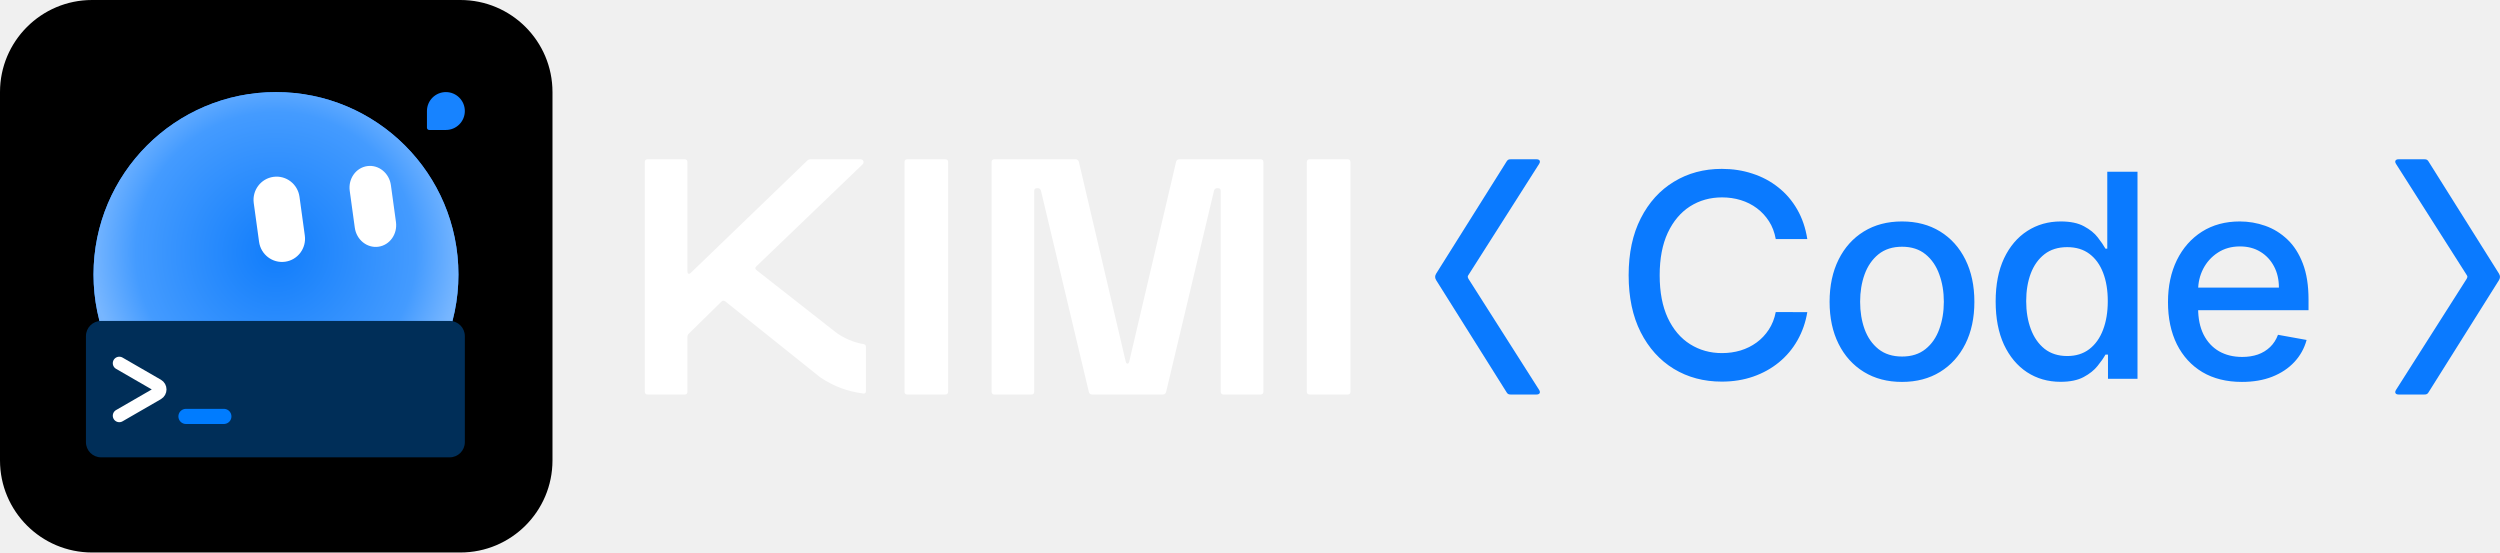
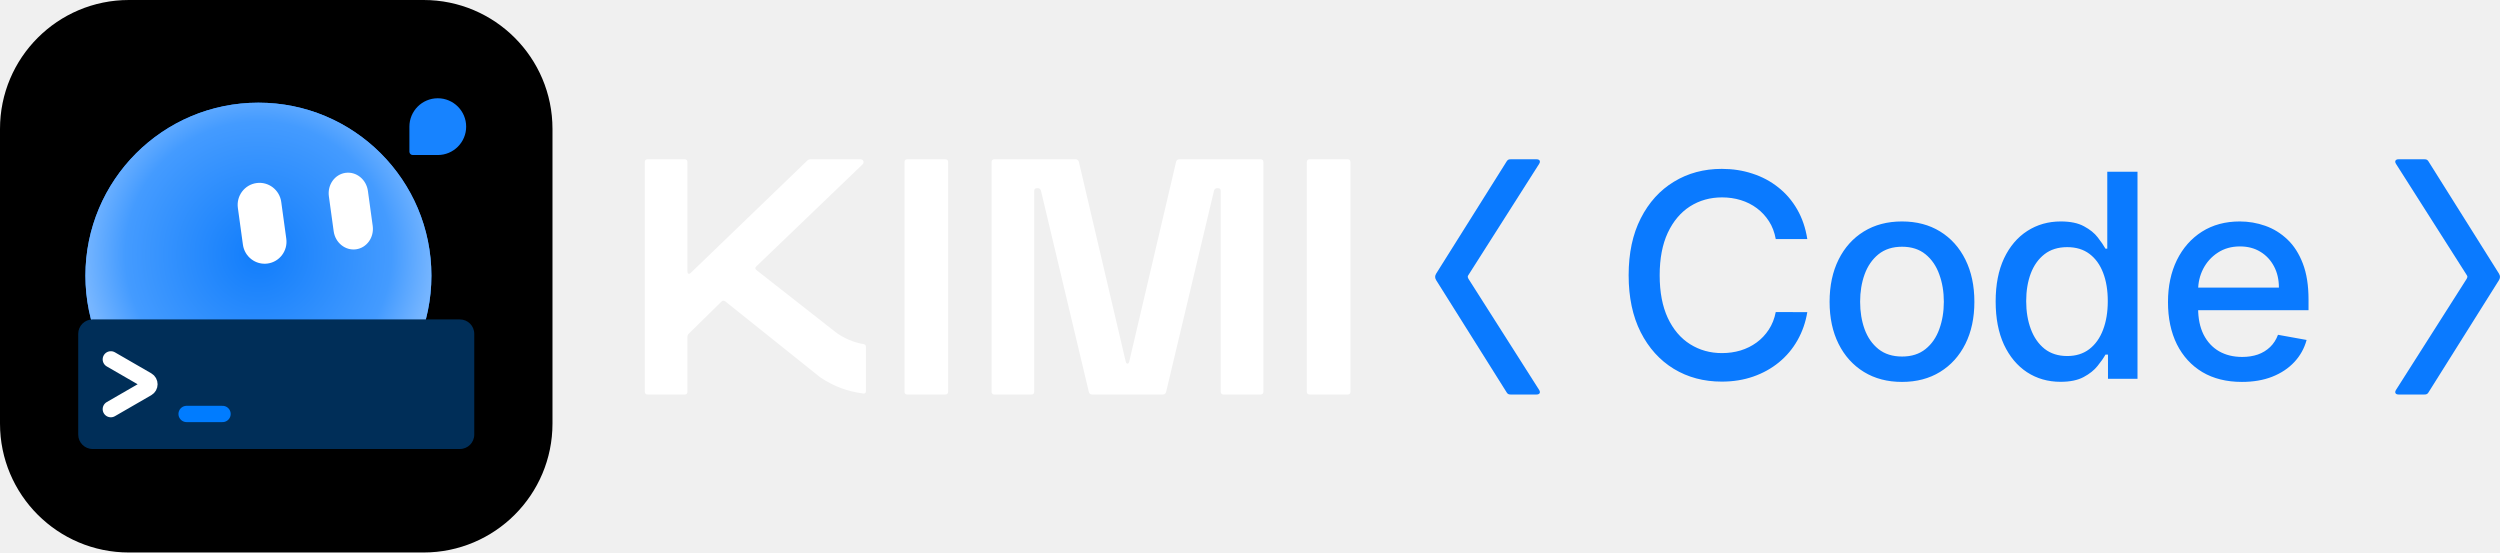
<svg xmlns="http://www.w3.org/2000/svg" width="543" height="120" viewBox="0 0 543 120" fill="none">
-   <g clip-path="url(#clip0_48_63302)">
+   <g clip-path="url(#clip0_1_224)">
    <path d="M164.325 58.682L181.449 72.109C183.124 73.424 185.605 74.443 187.569 74.738C187.859 74.811 188.081 74.956 188.081 75.323V84.956C188.081 85.318 187.864 85.541 187.497 85.468C184.142 85.028 181.227 84.008 178.167 81.964L157.544 65.468C157.254 65.25 156.96 65.25 156.743 65.468L149.599 72.476C149.382 72.694 149.31 72.916 149.31 73.206V85.101C149.31 85.463 149.093 85.686 148.726 85.686H140.637C140.275 85.686 140.053 85.468 140.053 85.101V35.182C140.053 34.82 140.27 34.597 140.637 34.597H148.726C149.088 34.597 149.31 34.815 149.31 35.182V58.972C149.31 59.484 149.672 59.629 150.039 59.262L175.329 34.888C175.546 34.67 175.768 34.597 176.058 34.597H186.918C187.502 34.597 187.791 35.255 187.357 35.69L164.253 57.875C163.963 58.165 163.963 58.387 164.325 58.677V58.682Z" fill="white" />
    <path d="M197.044 34.597H205.35C205.712 34.597 205.934 34.815 205.934 35.182V85.101C205.934 85.463 205.717 85.686 205.35 85.686H197.044C196.682 85.686 196.46 85.468 196.46 85.101V35.182C196.46 34.82 196.677 34.597 197.044 34.597Z" fill="white" />
-     <path d="M274.405 35.182V85.101C274.405 85.463 274.188 85.686 273.821 85.686H265.732C265.37 85.686 265.148 85.468 265.148 85.101V41.456C265.148 41.093 264.931 40.871 264.564 40.871H264.347C264.057 40.871 263.763 41.089 263.69 41.383L253.27 85.173C253.197 85.463 252.908 85.686 252.613 85.686H237.164C236.874 85.686 236.58 85.468 236.508 85.173L226.087 41.383C226.015 41.093 225.725 40.871 225.431 40.871H225.214C224.852 40.871 224.63 41.089 224.63 41.456V85.101C224.63 85.463 224.413 85.686 224.046 85.686H215.957C215.595 85.686 215.373 85.468 215.373 85.101V35.182C215.373 34.82 215.59 34.597 215.957 34.597H233.665C233.954 34.597 234.249 34.815 234.321 35.11L244.524 78.605C244.669 79.117 245.108 79.117 245.253 78.605L255.456 35.11C255.529 34.82 255.818 34.597 256.113 34.597H273.821C274.183 34.597 274.405 34.815 274.405 35.182Z" fill="white" />
+     <path d="M274.405 35.182V85.101C274.405 85.463 274.188 85.686 273.821 85.686H265.732C265.37 85.686 265.148 85.468 265.148 85.101V41.456C265.148 41.093 264.93 40.871 264.564 40.871H264.346C264.057 40.871 263.762 41.089 263.69 41.383L253.27 85.173C253.197 85.463 252.908 85.686 252.613 85.686H237.164C236.874 85.686 236.58 85.468 236.507 85.173L226.087 41.383C226.015 41.093 225.725 40.871 225.431 40.871H225.214C224.852 40.871 224.63 41.089 224.63 41.456V85.101C224.63 85.463 224.412 85.686 224.046 85.686H215.956C215.594 85.686 215.372 85.468 215.372 85.101V35.182C215.372 34.82 215.59 34.597 215.956 34.597H233.665C233.954 34.597 234.249 34.815 234.321 35.11L244.524 78.605C244.669 79.117 245.108 79.117 245.253 78.605L255.456 35.11C255.529 34.82 255.818 34.597 256.113 34.597H273.821C274.183 34.597 274.405 34.815 274.405 35.182Z" fill="white" />
    <path d="M284.427 34.597H292.733C293.095 34.597 293.317 34.815 293.317 35.182V85.101C293.317 85.463 293.1 85.686 292.733 85.686H284.427C284.065 85.686 283.843 85.468 283.843 85.101V35.182C283.843 34.82 284.06 34.597 284.427 34.597Z" fill="white" />
-     <path d="M318.946 59.728L334.28 35.625C334.692 35.011 334.386 34.597 333.761 34.597H328.1C327.687 34.597 327.486 34.703 327.274 35.011L311.941 59.421C311.634 59.94 311.634 60.353 311.941 60.862L327.274 85.272C327.475 85.579 327.687 85.686 328.1 85.686H333.761C334.375 85.686 334.692 85.272 334.28 84.658L318.946 60.555C318.745 60.141 318.745 60.035 318.946 59.728Z" fill="#0A7AFF" />
+     <path d="M318.946 59.728L334.28 35.625C334.692 35.011 334.385 34.597 333.761 34.597H328.1C327.687 34.597 327.486 34.703 327.274 35.011L311.941 59.421C311.634 59.94 311.634 60.353 311.941 60.862L327.274 85.272C327.475 85.579 327.687 85.686 328.1 85.686H333.761C334.375 85.686 334.692 85.272 334.28 84.658L318.946 60.555C318.745 60.141 318.745 60.035 318.946 59.728Z" fill="#0A7AFF" />
    <path d="M392.545 51.921H385.693C385.43 50.456 384.939 49.168 384.222 48.055C383.504 46.943 382.626 45.998 381.587 45.222C380.547 44.447 379.383 43.861 378.095 43.465C376.821 43.07 375.467 42.873 374.032 42.873C371.441 42.873 369.12 43.524 367.07 44.827C365.035 46.13 363.425 48.041 362.239 50.559C361.068 53.077 360.482 56.152 360.482 59.783C360.482 63.443 361.068 66.532 362.239 69.05C363.425 71.568 365.043 73.472 367.092 74.76C369.142 76.049 371.448 76.693 374.01 76.693C375.43 76.693 376.777 76.502 378.051 76.122C379.339 75.726 380.503 75.148 381.543 74.387C382.582 73.626 383.461 72.696 384.178 71.598C384.91 70.485 385.415 69.211 385.693 67.776L392.545 67.799C392.179 70.009 391.469 72.044 390.415 73.904C389.375 75.748 388.036 77.344 386.396 78.691C384.771 80.023 382.912 81.056 380.818 81.788C378.724 82.52 376.44 82.886 373.966 82.886C370.072 82.886 366.602 81.963 363.556 80.119C360.511 78.259 358.11 75.602 356.353 72.147C354.611 68.692 353.74 64.57 353.74 59.783C353.74 54.98 354.618 50.859 356.375 47.419C358.132 43.963 360.533 41.313 363.578 39.469C366.624 37.609 370.086 36.68 373.966 36.68C376.352 36.68 378.578 37.024 380.642 37.712C382.721 38.385 384.588 39.381 386.242 40.698C387.897 42.002 389.266 43.597 390.349 45.486C391.432 47.36 392.164 49.505 392.545 51.921ZM413.11 82.952C409.948 82.952 407.188 82.227 404.831 80.778C402.474 79.328 400.644 77.3 399.341 74.694C398.038 72.088 397.386 69.043 397.386 65.558C397.386 62.059 398.038 58.999 399.341 56.379C400.644 53.758 402.474 51.723 404.831 50.273C407.188 48.824 409.948 48.099 413.11 48.099C416.273 48.099 419.032 48.824 421.39 50.273C423.747 51.723 425.577 53.758 426.88 56.379C428.183 58.999 428.834 62.059 428.834 65.558C428.834 69.043 428.183 72.088 426.88 74.694C425.577 77.3 423.747 79.328 421.39 80.778C419.032 82.227 416.273 82.952 413.11 82.952ZM413.132 77.439C415.182 77.439 416.88 76.898 418.227 75.814C419.574 74.731 420.57 73.289 421.214 71.488C421.873 69.687 422.202 67.703 422.202 65.537C422.202 63.384 421.873 61.408 421.214 59.607C420.57 57.791 419.574 56.335 418.227 55.237C416.88 54.139 415.182 53.59 413.132 53.59C411.068 53.59 409.355 54.139 407.993 55.237C406.646 56.335 405.643 57.791 404.985 59.607C404.34 61.408 404.018 63.384 404.018 65.537C404.018 67.703 404.34 69.687 404.985 71.488C405.643 73.289 406.646 74.731 407.993 75.814C409.355 76.898 411.068 77.439 413.132 77.439ZM447.555 82.93C444.831 82.93 442.401 82.234 440.264 80.843C438.141 79.438 436.472 77.439 435.256 74.848C434.056 72.242 433.456 69.116 433.456 65.471C433.456 61.825 434.063 58.707 435.278 56.115C436.508 53.524 438.192 51.54 440.329 50.164C442.467 48.788 444.89 48.099 447.599 48.099C449.692 48.099 451.376 48.451 452.65 49.154C453.938 49.842 454.934 50.647 455.636 51.569C456.354 52.492 456.91 53.304 457.305 54.007H457.701V37.294H464.267V82.271H457.854V77.022H457.305C456.91 77.74 456.339 78.559 455.592 79.482C454.86 80.404 453.85 81.209 452.562 81.897C451.273 82.586 449.604 82.93 447.555 82.93ZM449.004 77.33C450.893 77.33 452.489 76.832 453.792 75.836C455.109 74.826 456.105 73.428 456.778 71.642C457.466 69.856 457.81 67.776 457.81 65.405C457.81 63.062 457.474 61.013 456.8 59.256C456.127 57.499 455.139 56.13 453.836 55.149C452.533 54.168 450.922 53.678 449.004 53.678C447.028 53.678 445.381 54.19 444.063 55.215C442.745 56.24 441.75 57.638 441.076 59.409C440.417 61.181 440.088 63.179 440.088 65.405C440.088 67.659 440.425 69.687 441.098 71.488C441.772 73.289 442.767 74.716 444.085 75.77C445.417 76.81 447.057 77.33 449.004 77.33ZM486.94 82.952C483.617 82.952 480.755 82.242 478.354 80.821C475.967 79.387 474.122 77.374 472.819 74.782C471.531 72.176 470.887 69.123 470.887 65.624C470.887 62.169 471.531 59.124 472.819 56.489C474.122 53.853 475.938 51.796 478.266 50.317C480.608 48.839 483.346 48.099 486.479 48.099C488.382 48.099 490.227 48.414 492.013 49.044C493.8 49.673 495.403 50.661 496.823 52.008C498.243 53.355 499.363 55.105 500.183 57.257C501.003 59.395 501.413 61.993 501.413 65.053V67.381H474.598V62.462H494.978C494.978 60.734 494.627 59.204 493.924 57.872C493.221 56.525 492.233 55.464 490.959 54.688C489.7 53.912 488.221 53.524 486.523 53.524C484.678 53.524 483.068 53.978 481.692 54.885C480.33 55.778 479.276 56.95 478.529 58.399C477.797 59.834 477.431 61.393 477.431 63.077V66.92C477.431 69.175 477.827 71.093 478.617 72.674C479.422 74.255 480.542 75.463 481.977 76.297C483.412 77.117 485.088 77.527 487.006 77.527C488.251 77.527 489.385 77.352 490.41 77C491.435 76.634 492.321 76.092 493.068 75.375C493.814 74.658 494.385 73.772 494.78 72.718L500.995 73.838C500.498 75.668 499.605 77.271 498.316 78.647C497.042 80.009 495.439 81.07 493.507 81.832C491.589 82.578 489.4 82.952 486.94 82.952Z" fill="#0A7AFF" />
-     <path d="M535.765 59.728L520.432 35.625C520.019 35.011 520.326 34.597 520.95 34.597H526.612C527.024 34.597 527.226 34.703 527.437 35.011L542.771 59.421C543.078 59.94 543.078 60.353 542.771 60.862L527.437 85.272C527.236 85.579 527.024 85.686 526.612 85.686H520.95C520.337 85.686 520.019 85.272 520.432 84.658L535.765 60.555C535.966 60.141 535.966 60.035 535.765 59.728Z" fill="#0A7AFF" />
+     <path d="M535.765 59.728L520.432 35.625C520.019 35.011 520.326 34.597 520.95 34.597H526.612C527.024 34.597 527.225 34.703 527.437 35.011L542.77 59.421C543.077 59.94 543.077 60.353 542.77 60.862L527.437 85.272C527.236 85.579 527.024 85.686 526.612 85.686H520.95C520.336 85.686 520.019 85.272 520.432 84.658L535.765 60.555C535.966 60.141 535.966 60.035 535.765 59.728Z" fill="#0A7AFF" />
  </g>
-   <rect width="120" height="120" rx="20" fill="black" />
-   <path d="M59.942 20C81.829 20 99.572 37.743 99.572 59.63C99.572 81.517 81.829 99.26 59.942 99.26C38.055 99.26 20.312 81.517 20.312 59.63C20.312 37.743 38.055 20 59.942 20Z" fill="#2389FF" />
-   <path d="M59.942 20C81.829 20 99.572 37.743 99.572 59.63C99.572 81.517 81.829 99.26 59.942 99.26C38.055 99.26 20.312 81.517 20.312 59.63C20.312 37.743 38.055 20 59.942 20Z" fill="url(#paint0_radial_48_63302)" />
-   <path d="M55.114 44.102C54.734 41.337 56.65 38.789 59.394 38.412C62.137 38.036 64.669 39.972 65.049 42.738L66.206 51.159C66.586 53.925 64.669 56.472 61.926 56.849C59.182 57.226 56.65 55.29 56.27 52.524L55.114 44.102Z" fill="white" />
-   <path d="M75.962 41.446C75.601 38.819 77.31 36.414 79.78 36.075C82.249 35.736 84.543 37.591 84.904 40.218L86.003 48.219C86.364 50.846 84.654 53.251 82.185 53.59C79.716 53.929 77.422 52.074 77.061 49.447L75.962 41.446Z" fill="white" />
-   <rect x="18.667" y="69.707" width="82.296" height="29.627" rx="3.292" fill="#002E58" />
-   <path d="M25.909 78.887L34.241 83.697C34.927 84.093 34.927 85.083 34.241 85.479L25.909 90.29" stroke="white" stroke-width="2.822" stroke-linecap="round" />
-   <path d="M40.392 90.445H48.621" stroke="#007CFF" stroke-width="3.292" stroke-linecap="round" />
-   <path d="M96.847 20C99.12 20 100.962 21.842 100.962 24.115C100.962 26.387 99.12 28.23 96.847 28.23L93.217 28.23C92.949 28.23 92.733 28.013 92.733 27.745V24.115C92.733 21.842 94.575 20 96.847 20Z" fill="#1783FF" />
+   <rect width="120" height="120" rx="28" fill="black" />
+   <path d="M56.127 22.301C76.88 22.301 93.703 39.124 93.703 59.877C93.703 80.629 76.88 97.452 56.127 97.452C35.375 97.452 18.552 80.629 18.552 59.877C18.552 39.124 35.375 22.301 56.127 22.301Z" fill="#2389FF" />
+   <path d="M56.127 22.301C76.88 22.301 93.703 39.124 93.703 59.877C93.703 80.629 76.88 97.452 56.127 97.452C35.375 97.452 18.552 80.629 18.552 59.877C18.552 39.124 35.375 22.301 56.127 22.301Z" fill="url(#paint0_radial_1_224)" />
+   <path d="M51.664 45.154C51.304 42.532 53.121 40.116 55.723 39.759C58.324 39.401 60.725 41.238 61.085 43.86L62.182 51.845C62.542 54.467 60.725 56.883 58.123 57.24C55.522 57.597 53.121 55.761 52.761 53.139L51.664 45.154Z" fill="white" />
+   <path d="M71.432 42.635C71.09 40.144 72.71 37.864 75.052 37.542C77.393 37.221 79.568 38.98 79.91 41.471L80.952 49.057C81.294 51.548 79.674 53.828 77.332 54.15C74.991 54.471 72.816 52.712 72.474 50.221L71.432 42.635Z" fill="white" />
+   <rect x="16.991" y="69.38" width="86.018" height="28.142" rx="3.121" fill="#002E58" />
+   <path d="M24.071 78.053L31.971 82.615C32.622 82.99 32.622 83.928 31.971 84.304L24.071 88.865" stroke="white" stroke-width="3.54" stroke-linecap="round" />
+   <path d="M40.531 89.912H48.334" stroke="#007CFF" stroke-width="3.54" stroke-linecap="round" />
+   <path d="M95.087 21.343C98.491 21.343 101.251 24.102 101.251 27.507C101.251 30.911 98.491 33.671 95.087 33.671L89.648 33.671C89.247 33.671 88.922 33.347 88.922 32.946L88.922 27.507C88.922 24.102 91.682 21.343 95.087 21.343Z" fill="#1783FF" />
  <defs>
-     <radialGradient id="paint0_radial_48_63302" cx="0" cy="0" r="1" gradientUnits="userSpaceOnUse" gradientTransform="translate(59.9423 54.8061) scale(40.1164)">
+     <radialGradient id="paint0_radial_1_224" cx="0" cy="0" r="1" gradientUnits="userSpaceOnUse" gradientTransform="translate(56.1274 55.3029) scale(38.037)">
      <stop stop-color="#117DFB" />
      <stop offset="0.759" stop-color="#449BFF" />
      <stop offset="1" stop-color="#77B6FF" />
    </radialGradient>
-     <clipPath id="clip0_48_63302">
+     <clipPath id="clip0_1_224">
      <rect width="402.948" height="81.741" fill="white" transform="translate(140.053 19.2708)" />
    </clipPath>
  </defs>
</svg>
